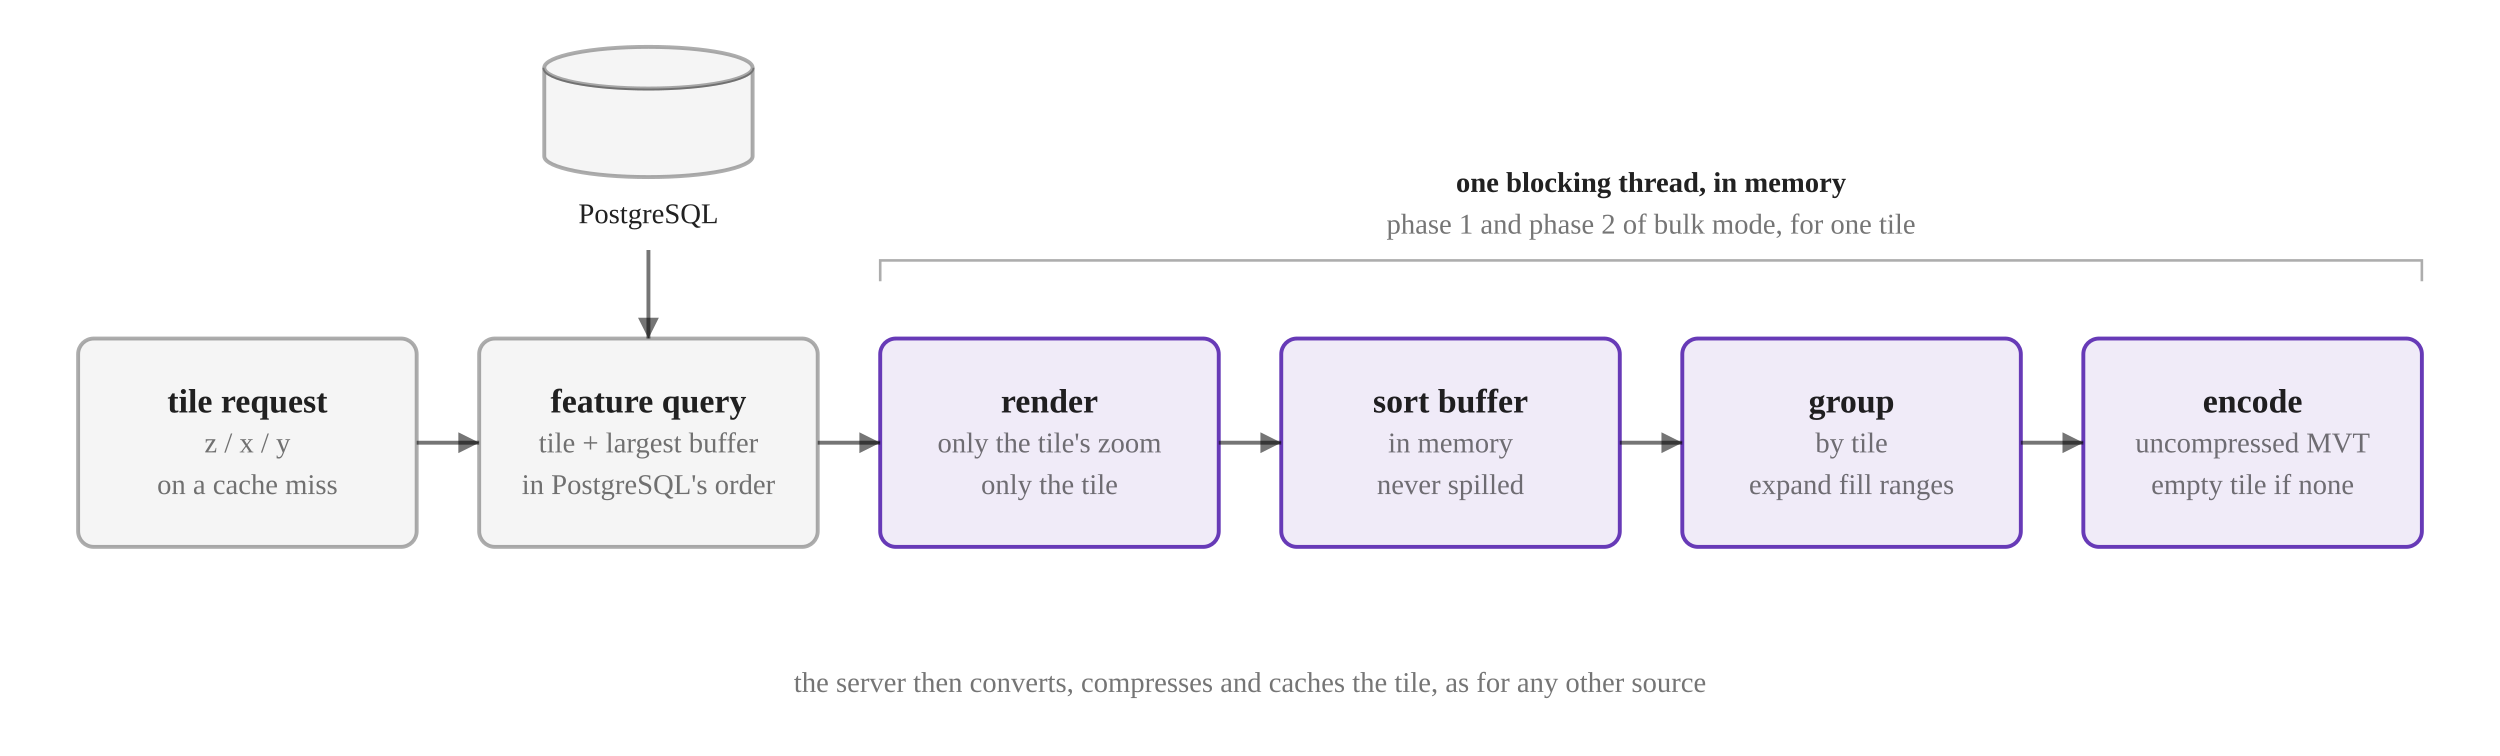
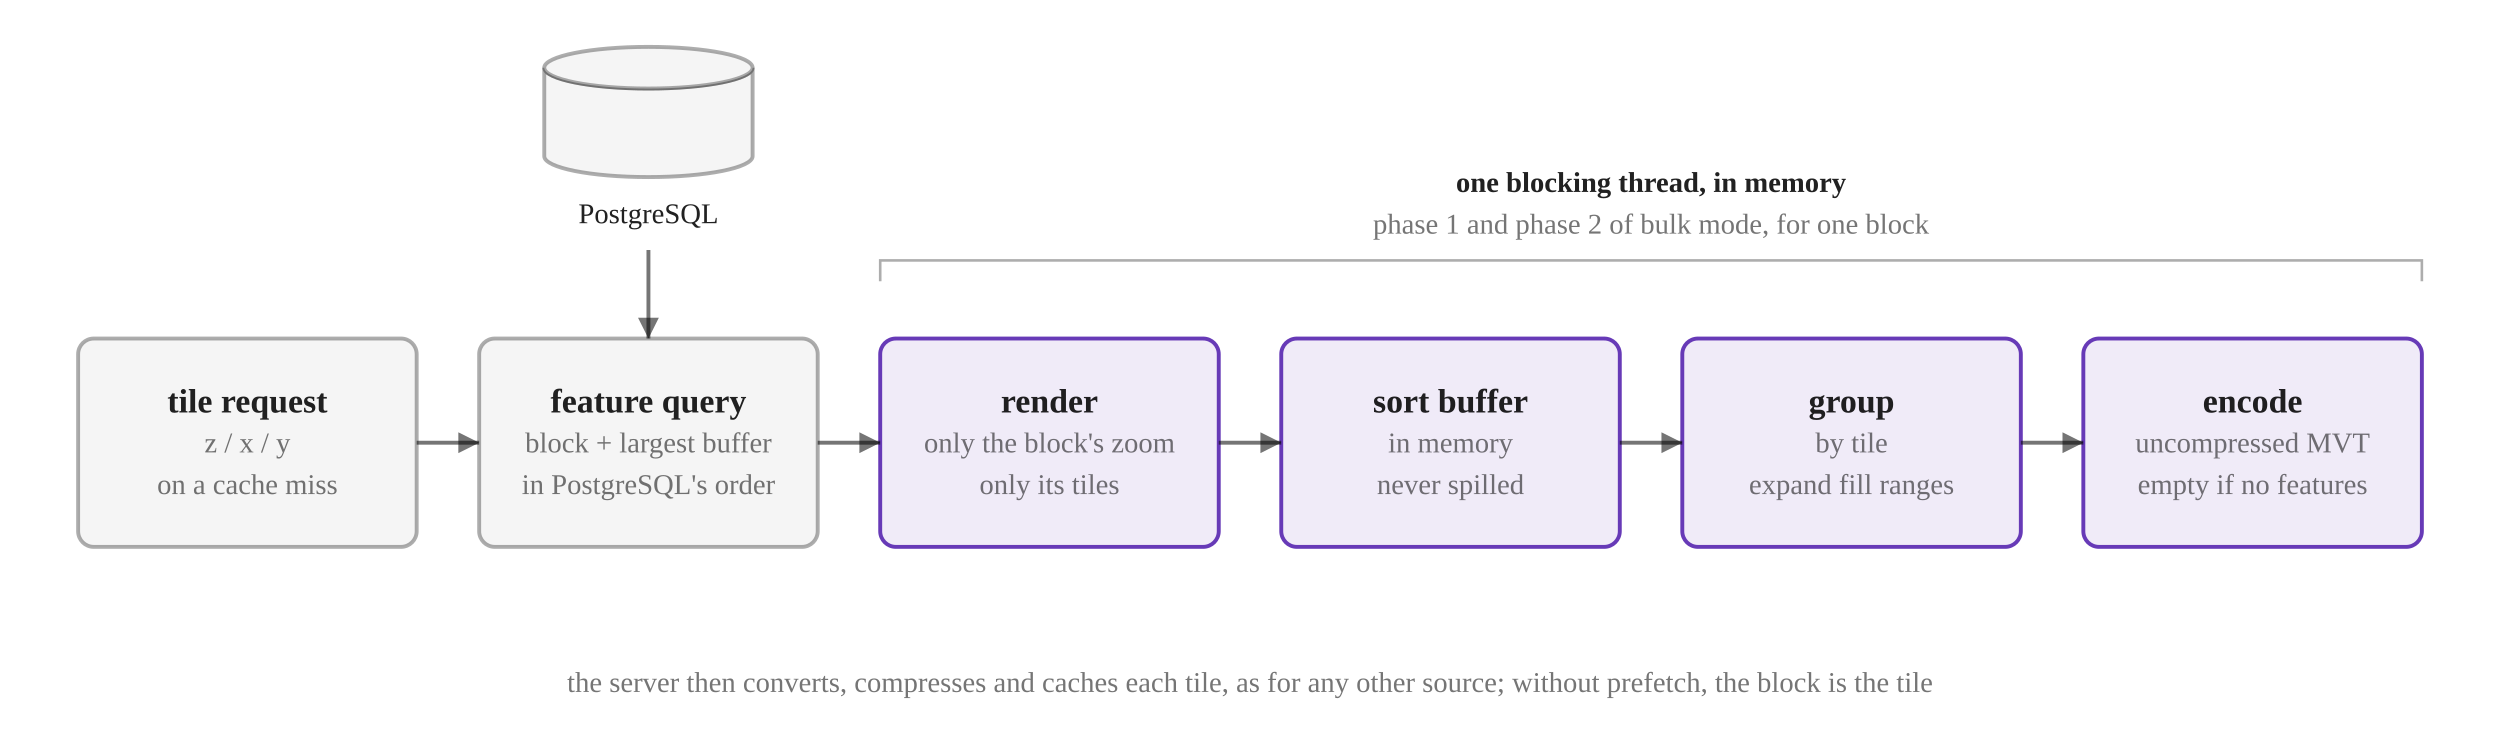
- <svg xmlns="http://www.w3.org/2000/svg" id="gen-serve" viewBox="0 0 960 290" width="100%" role="img" aria-label="Serving a tile: one query reads the features around it, and one thread renders, sorts, groups and encodes them in memory">
+ <svg xmlns="http://www.w3.org/2000/svg" id="gen-serve" viewBox="0 0 960 290" width="100%" role="img" aria-label="Serving a tile: one query reads the features around its block, and one thread renders, sorts, groups and encodes the block's tiles in memory">
  <style>#gen-serve{font-family:var(--md-text-font-family,system-ui),system-ui,sans-serif;font-size:13px}#gen-serve .fg{fill:var(--md-default-fg-color,#000000de)}#gen-serve .muted{fill:var(--md-default-fg-color--light,#0000008a)}#gen-serve .line{stroke:var(--md-default-fg-color--lighter,#00000052);fill:none}#gen-serve .arrow{stroke:var(--md-default-fg-color--light,#0000008a);fill:none;stroke-width:1.5}#gen-serve .head{fill:var(--md-default-fg-color--light,#0000008a)}#gen-serve text{dominant-baseline:central}#gen-serve .t{font-weight:600}#gen-serve .s{font-size:11px}#gen-serve .mono{font-family:var(--md-code-font-family,ui-monospace),ui-monospace,monospace;font-size:11px}@media (prefers-reduced-motion:reduce){#gen-serve .motion{display:none}}#gen-serve .b-read{fill:var(--md-code-bg-color,#f5f5f5);stroke:var(--md-default-fg-color--lighter,#00000052);stroke-width:1.5}#gen-serve .f-read{fill:var(--md-default-fg-color--light,#0000008a)}#gen-serve .k-read{stroke:var(--md-default-fg-color--light,#0000008a)}#gen-serve .b-render{fill:var(--md-primary-fg-color,#673ab7);fill-opacity:.1;stroke:var(--md-primary-fg-color,#673ab7);stroke-width:1.5}#gen-serve .f-render{fill:var(--md-accent-fg-color,#7c4dff)}#gen-serve .k-render{stroke:var(--md-primary-fg-color,#673ab7)}#gen-serve .b-sort{fill:var(--md-primary-fg-color,#673ab7);fill-opacity:.1;stroke:var(--md-primary-fg-color,#673ab7);stroke-width:1.5}#gen-serve .f-sort{fill:var(--md-accent-fg-color,#7c4dff)}#gen-serve .k-sort{stroke:var(--md-primary-fg-color,#673ab7)}#gen-serve .b-encode{fill:var(--md-primary-fg-color,#673ab7);fill-opacity:.1;stroke:var(--md-primary-fg-color,#673ab7);stroke-width:1.5}#gen-serve .f-encode{fill:var(--md-accent-fg-color,#7c4dff)}#gen-serve .k-encode{stroke:var(--md-primary-fg-color,#673ab7)}#gen-serve .b-write{fill:var(--md-primary-fg-color,#673ab7);fill-opacity:.1;stroke:var(--md-primary-fg-color,#673ab7);stroke-width:1.5}#gen-serve .f-write{fill:var(--md-accent-fg-color,#7c4dff)}#gen-serve .k-write{stroke:var(--md-primary-fg-color,#673ab7)}#gen-serve .b-alert{fill:var(--md-accent-fg-color,#7c4dff);fill-opacity:.1;stroke:var(--md-accent-fg-color,#7c4dff);stroke-width:1.5}#gen-serve .f-alert{fill:var(--md-accent-fg-color,#7c4dff)}#gen-serve .k-alert{stroke:var(--md-accent-fg-color,#7c4dff)}</style>
  <rect class="b-read" x="30" y="130" width="130" height="80" rx="6" />
  <text class="fg t" x="95.0" y="154.0" text-anchor="middle">tile request</text>
  <text class="muted s" x="95.0" y="170.0" text-anchor="middle">z / x / y</text>
  <text class="muted s" x="95.0" y="186.0" text-anchor="middle">on a cache miss</text>
  <rect class="b-read" x="184" y="130" width="130" height="80" rx="6" />
  <text class="fg t" x="249.0" y="154.0" text-anchor="middle">feature query</text>
-   <text class="muted s" x="249.0" y="170.0" text-anchor="middle">tile + largest buffer</text>
+   <text class="muted s" x="249.0" y="170.0" text-anchor="middle">block + largest buffer</text>
  <text class="muted s" x="249.0" y="186.0" text-anchor="middle">in PostgreSQL's order</text>
  <path class="arrow" d="M160 170.0 L184 170.0" />
  <path class="head" d="M184.0 170.0 L176.0 166.0 L176.0 174.0 Z" />
  <rect class="b-render" x="338" y="130" width="130" height="80" rx="6" />
  <text class="fg t" x="403.0" y="154.0" text-anchor="middle">render</text>
-   <text class="muted s" x="403.0" y="170.0" text-anchor="middle">only the tile's zoom</text>
-   <text class="muted s" x="403.0" y="186.0" text-anchor="middle">only the tile</text>
+   <text class="muted s" x="403.0" y="170.0" text-anchor="middle">only the block's zoom</text>
+   <text class="muted s" x="403.0" y="186.0" text-anchor="middle">only its tiles</text>
  <path class="arrow" d="M314 170.0 L338 170.0" />
  <path class="head" d="M338.0 170.0 L330.0 166.0 L330.0 174.0 Z" />
  <rect class="b-sort" x="492" y="130" width="130" height="80" rx="6" />
  <text class="fg t" x="557.0" y="154.0" text-anchor="middle">sort buffer</text>
  <text class="muted s" x="557.0" y="170.0" text-anchor="middle">in memory</text>
  <text class="muted s" x="557.0" y="186.0" text-anchor="middle">never spilled</text>
  <path class="arrow" d="M468 170.0 L492 170.0" />
  <path class="head" d="M492.0 170.0 L484.0 166.0 L484.0 174.0 Z" />
  <rect class="b-sort" x="646" y="130" width="130" height="80" rx="6" />
  <text class="fg t" x="711.0" y="154.0" text-anchor="middle">group</text>
  <text class="muted s" x="711.0" y="170.0" text-anchor="middle">by tile</text>
  <text class="muted s" x="711.0" y="186.0" text-anchor="middle">expand fill ranges</text>
  <path class="arrow" d="M622 170.0 L646 170.0" />
  <path class="head" d="M646.0 170.0 L638.0 166.0 L638.0 174.0 Z" />
  <rect class="b-encode" x="800" y="130" width="130" height="80" rx="6" />
  <text class="fg t" x="865.0" y="154.0" text-anchor="middle">encode</text>
  <text class="muted s" x="865.0" y="170.0" text-anchor="middle">uncompressed MVT</text>
-   <text class="muted s" x="865.0" y="186.0" text-anchor="middle">empty tile if none</text>
+   <text class="muted s" x="865.0" y="186.0" text-anchor="middle">empty if no features</text>
  <path class="arrow" d="M776 170.0 L800 170.0" />
  <path class="head" d="M800.0 170.0 L792.0 166.0 L792.0 174.0 Z" />
  <path class="b-read" d="M209.0 26 a40.0 8 0 0 0 80 0 v34 a40.0 8 0 0 1 -80 0 Z" />
  <path class="b-read" d="M209.0 26 a40.0 8 0 0 1 80 0 a40.0 8 0 0 1 -80 0" />
  <text class="fg s" x="249.0" y="80" text-anchor="middle" />
  <text class="fg s" x="249.0" y="82" text-anchor="middle">PostgreSQL</text>
  <path class="arrow" d="M249.0 96 L249.0 130" />
  <path class="head" d="M249.0 130.0 L253.0 122.0 L245.0 122.0 Z" />
  <path class="line" d="M338 108 V100 H930 V108" />
  <text class="fg t s" x="634.0" y="70" text-anchor="middle">one blocking thread, in memory</text>
-   <text class="muted s" x="634.0" y="86" text-anchor="middle">phase 1 and phase 2 of bulk mode, for one tile</text>
-   <text class="muted s" x="480" y="262" text-anchor="middle">the server then converts, compresses and caches the tile, as for any other source</text>
+   <text class="muted s" x="634.0" y="86" text-anchor="middle">phase 1 and phase 2 of bulk mode, for one block</text>
+   <text class="muted s" x="480" y="262" text-anchor="middle">the server then converts, compresses and caches each tile, as for any other source; without prefetch, the block is the tile</text>
</svg>
